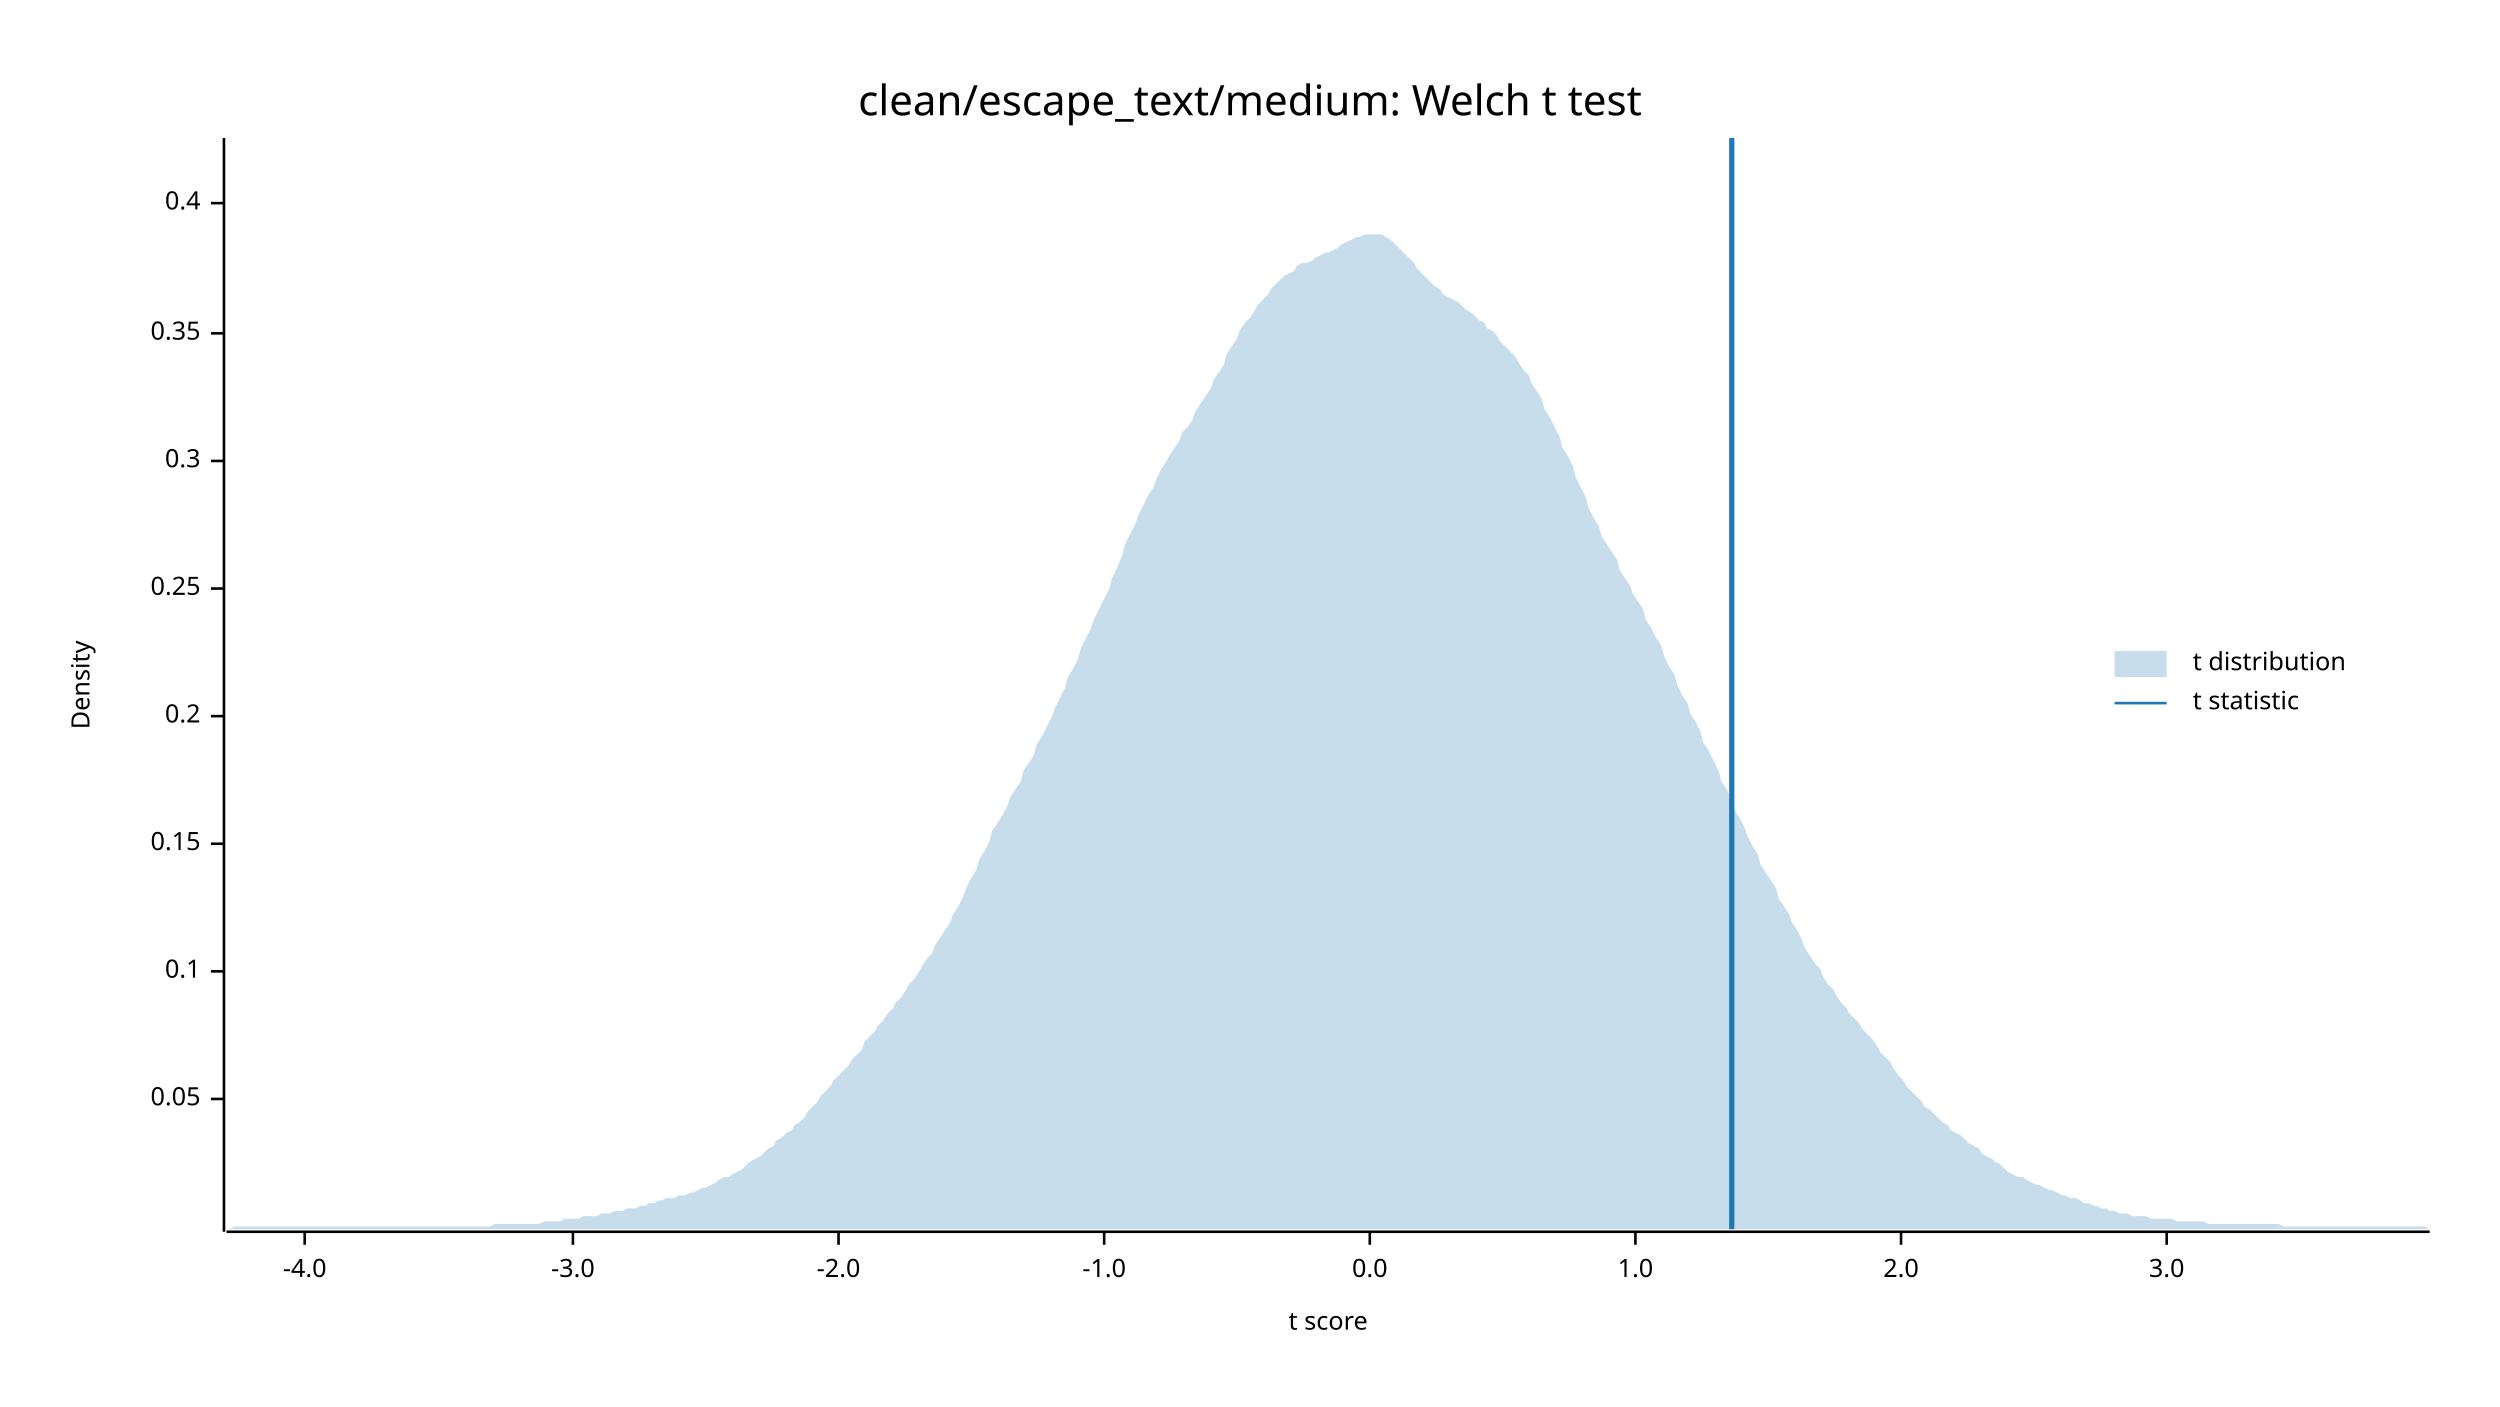
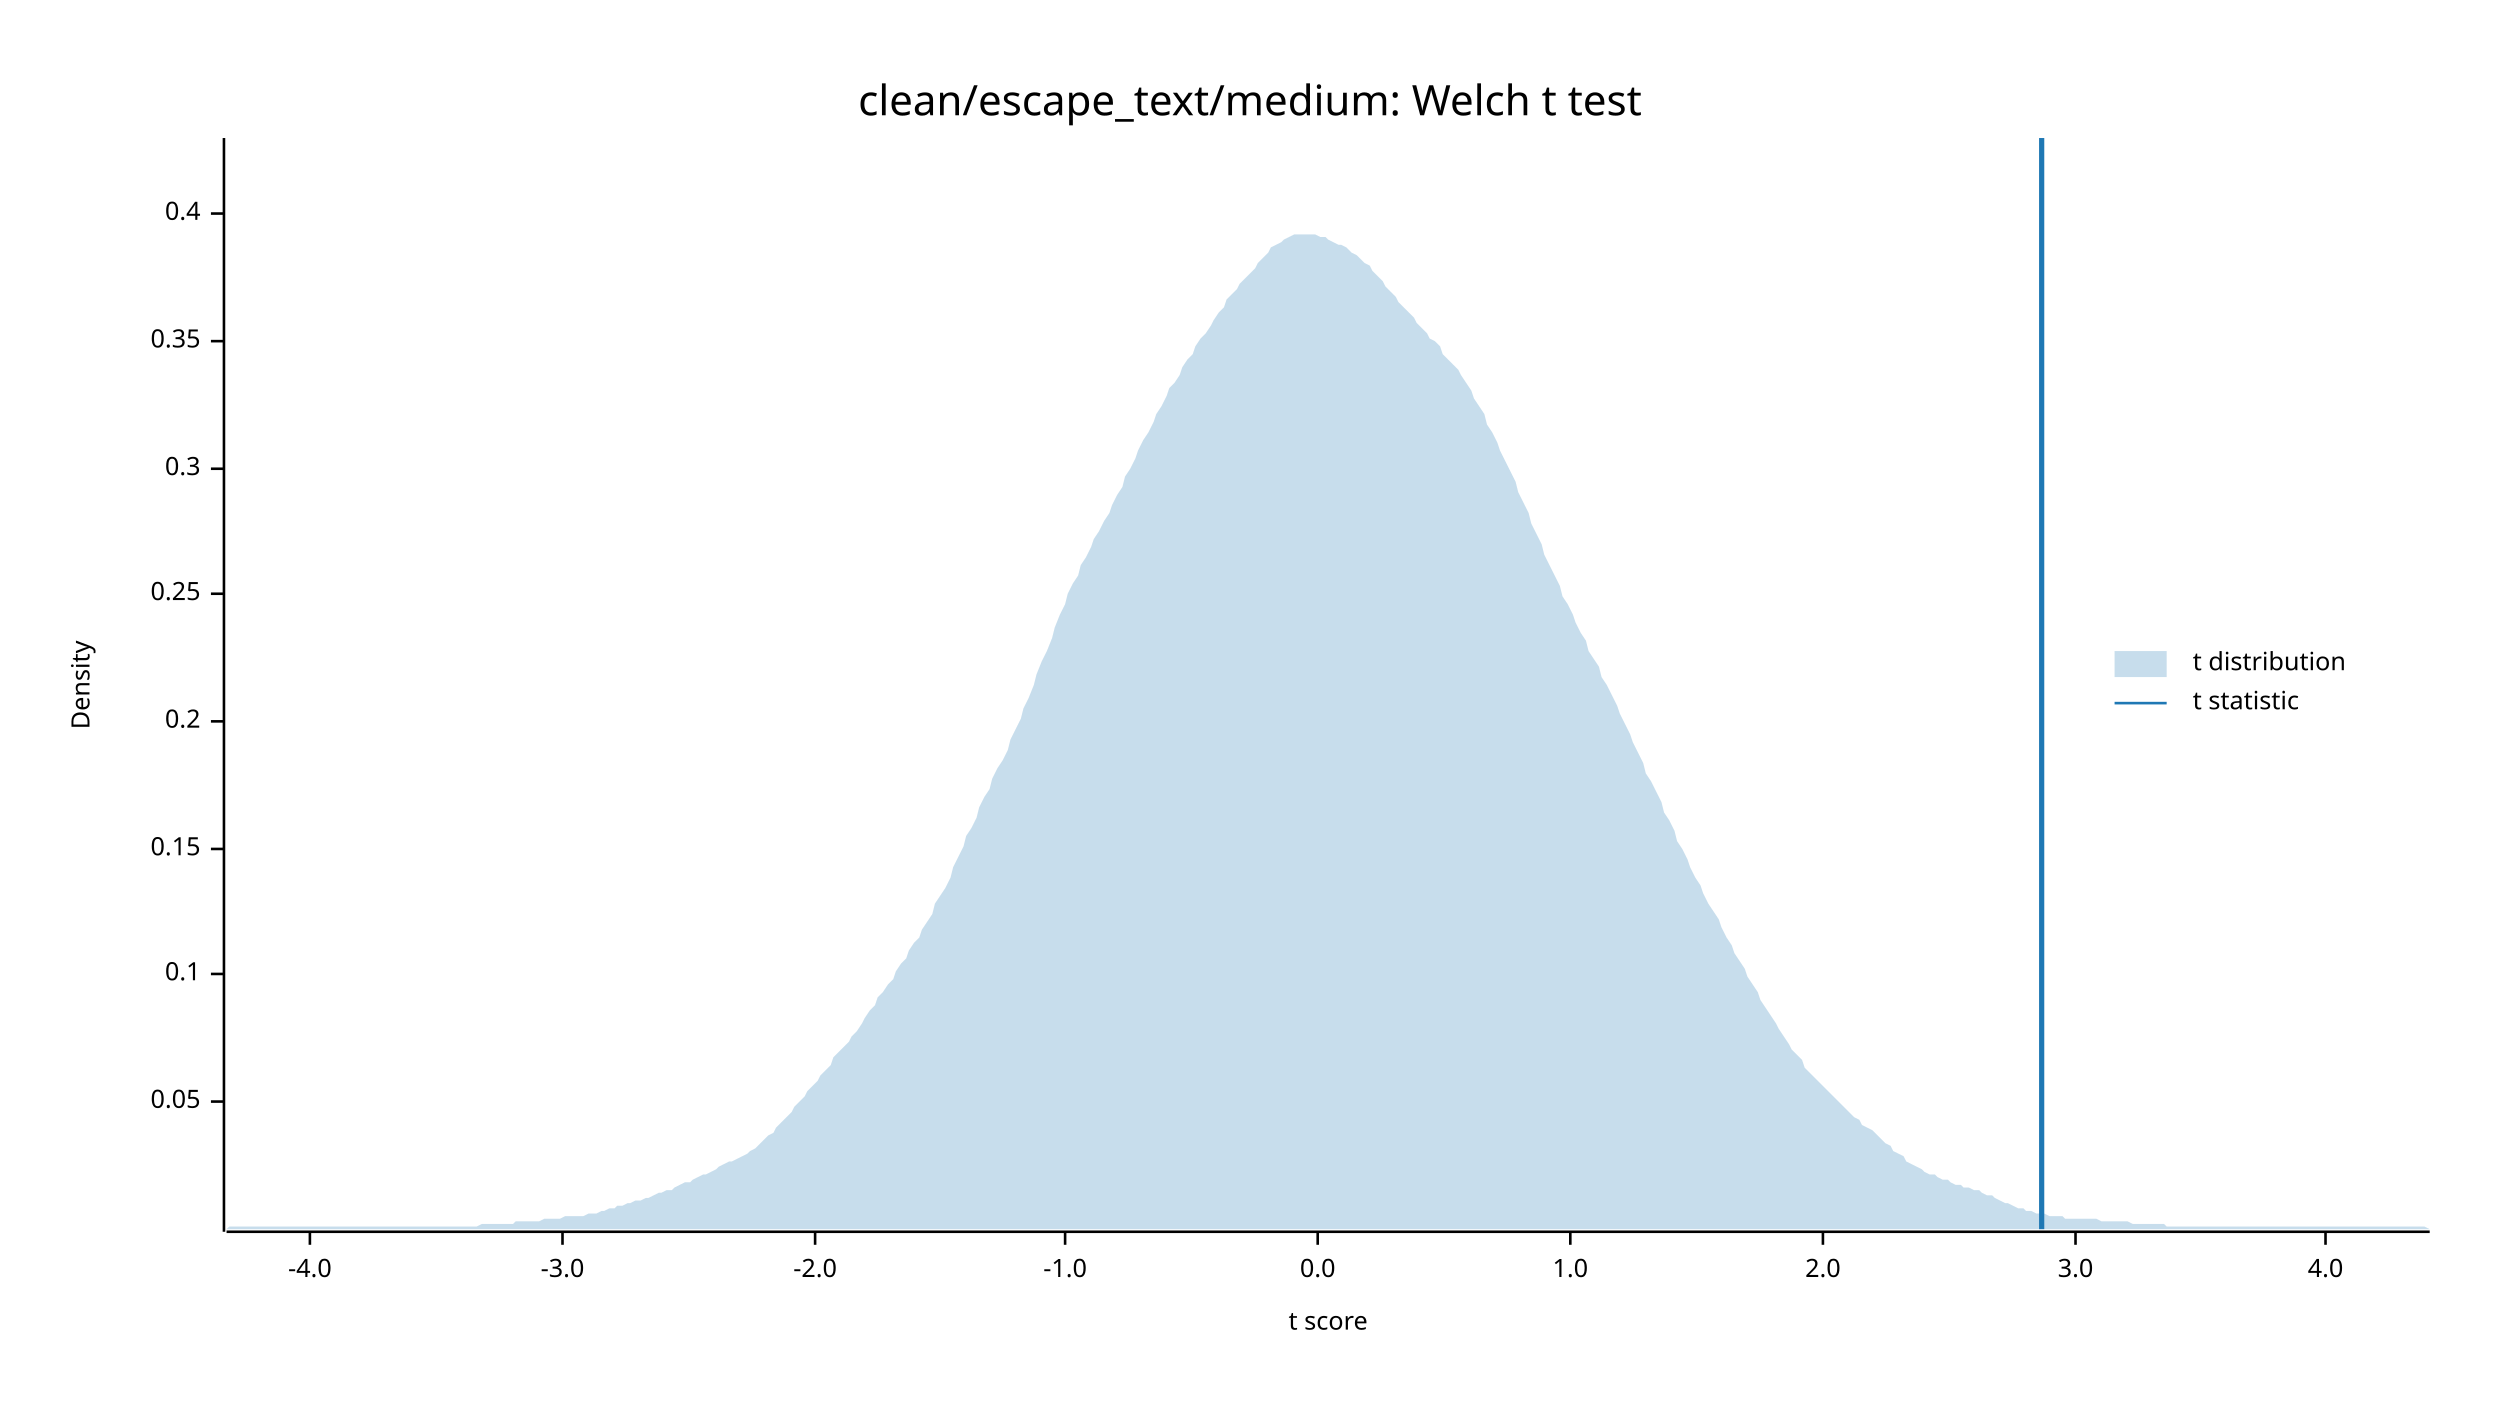
<svg xmlns="http://www.w3.org/2000/svg" width="960" height="540" viewBox="0 0 960 540">
  <text x="480" y="32" dy="0.76em" text-anchor="middle" font-family="sans-serif" font-size="16.129" opacity="1" fill="#000000">
clean/escape_text/medium: Welch t test
</text>
  <text x="27" y="263" dy="0.76em" text-anchor="middle" font-family="sans-serif" font-size="9.677" opacity="1" fill="#000000" transform="rotate(270, 27, 263)">
Density
</text>
  <text x="510" y="513" dy="-0.5ex" text-anchor="middle" font-family="sans-serif" font-size="9.677" opacity="1" fill="#000000">
t score
</text>
  <polyline fill="none" opacity="1" stroke="#000000" stroke-width="1" points="86,53 86,473 " />
-   <text x="77" y="422" dy="0.5ex" text-anchor="end" font-family="sans-serif" font-size="9.677" opacity="1" fill="#000000">
+   <text x="77" y="423" dy="0.5ex" text-anchor="end" font-family="sans-serif" font-size="9.677" opacity="1" fill="#000000">
0.05
</text>
-   <polyline fill="none" opacity="1" stroke="#000000" stroke-width="1" points="81,422 86,422 " />
-   <text x="77" y="373" dy="0.5ex" text-anchor="end" font-family="sans-serif" font-size="9.677" opacity="1" fill="#000000">
+   <polyline fill="none" opacity="1" stroke="#000000" stroke-width="1" points="81,423 86,423 " />
+   <text x="77" y="374" dy="0.5ex" text-anchor="end" font-family="sans-serif" font-size="9.677" opacity="1" fill="#000000">
0.1
</text>
-   <polyline fill="none" opacity="1" stroke="#000000" stroke-width="1" points="81,373 86,373 " />
-   <text x="77" y="324" dy="0.5ex" text-anchor="end" font-family="sans-serif" font-size="9.677" opacity="1" fill="#000000">
+   <polyline fill="none" opacity="1" stroke="#000000" stroke-width="1" points="81,374 86,374 " />
+   <text x="77" y="326" dy="0.5ex" text-anchor="end" font-family="sans-serif" font-size="9.677" opacity="1" fill="#000000">
0.15
</text>
-   <polyline fill="none" opacity="1" stroke="#000000" stroke-width="1" points="81,324 86,324 " />
-   <text x="77" y="275" dy="0.5ex" text-anchor="end" font-family="sans-serif" font-size="9.677" opacity="1" fill="#000000">
+   <polyline fill="none" opacity="1" stroke="#000000" stroke-width="1" points="81,326 86,326 " />
+   <text x="77" y="277" dy="0.5ex" text-anchor="end" font-family="sans-serif" font-size="9.677" opacity="1" fill="#000000">
0.2
</text>
-   <polyline fill="none" opacity="1" stroke="#000000" stroke-width="1" points="81,275 86,275 " />
-   <text x="77" y="226" dy="0.5ex" text-anchor="end" font-family="sans-serif" font-size="9.677" opacity="1" fill="#000000">
+   <polyline fill="none" opacity="1" stroke="#000000" stroke-width="1" points="81,277 86,277 " />
+   <text x="77" y="228" dy="0.5ex" text-anchor="end" font-family="sans-serif" font-size="9.677" opacity="1" fill="#000000">
0.25
</text>
-   <polyline fill="none" opacity="1" stroke="#000000" stroke-width="1" points="81,226 86,226 " />
-   <text x="77" y="177" dy="0.5ex" text-anchor="end" font-family="sans-serif" font-size="9.677" opacity="1" fill="#000000">
+   <polyline fill="none" opacity="1" stroke="#000000" stroke-width="1" points="81,228 86,228 " />
+   <text x="77" y="180" dy="0.5ex" text-anchor="end" font-family="sans-serif" font-size="9.677" opacity="1" fill="#000000">
0.3
</text>
-   <polyline fill="none" opacity="1" stroke="#000000" stroke-width="1" points="81,177 86,177 " />
-   <text x="77" y="128" dy="0.5ex" text-anchor="end" font-family="sans-serif" font-size="9.677" opacity="1" fill="#000000">
+   <polyline fill="none" opacity="1" stroke="#000000" stroke-width="1" points="81,180 86,180 " />
+   <text x="77" y="131" dy="0.5ex" text-anchor="end" font-family="sans-serif" font-size="9.677" opacity="1" fill="#000000">
0.35
</text>
-   <polyline fill="none" opacity="1" stroke="#000000" stroke-width="1" points="81,128 86,128 " />
-   <text x="77" y="78" dy="0.5ex" text-anchor="end" font-family="sans-serif" font-size="9.677" opacity="1" fill="#000000">
+   <polyline fill="none" opacity="1" stroke="#000000" stroke-width="1" points="81,131 86,131 " />
+   <text x="77" y="82" dy="0.5ex" text-anchor="end" font-family="sans-serif" font-size="9.677" opacity="1" fill="#000000">
0.4
</text>
-   <polyline fill="none" opacity="1" stroke="#000000" stroke-width="1" points="81,78 86,78 " />
+   <polyline fill="none" opacity="1" stroke="#000000" stroke-width="1" points="81,82 86,82 " />
  <polyline fill="none" opacity="1" stroke="#000000" stroke-width="1" points="87,473 933,473 " />
-   <text x="117" y="483" dy="0.76em" text-anchor="middle" font-family="sans-serif" font-size="9.677" opacity="1" fill="#000000">
+   <text x="119" y="483" dy="0.76em" text-anchor="middle" font-family="sans-serif" font-size="9.677" opacity="1" fill="#000000">
-4.0
</text>
-   <polyline fill="none" opacity="1" stroke="#000000" stroke-width="1" points="117,473 117,478 " />
-   <text x="220" y="483" dy="0.76em" text-anchor="middle" font-family="sans-serif" font-size="9.677" opacity="1" fill="#000000">
+   <polyline fill="none" opacity="1" stroke="#000000" stroke-width="1" points="119,473 119,478 " />
+   <text x="216" y="483" dy="0.76em" text-anchor="middle" font-family="sans-serif" font-size="9.677" opacity="1" fill="#000000">
-3.0
</text>
-   <polyline fill="none" opacity="1" stroke="#000000" stroke-width="1" points="220,473 220,478 " />
-   <text x="322" y="483" dy="0.76em" text-anchor="middle" font-family="sans-serif" font-size="9.677" opacity="1" fill="#000000">
+   <polyline fill="none" opacity="1" stroke="#000000" stroke-width="1" points="216,473 216,478 " />
+   <text x="313" y="483" dy="0.76em" text-anchor="middle" font-family="sans-serif" font-size="9.677" opacity="1" fill="#000000">
-2.0
</text>
-   <polyline fill="none" opacity="1" stroke="#000000" stroke-width="1" points="322,473 322,478 " />
-   <text x="424" y="483" dy="0.76em" text-anchor="middle" font-family="sans-serif" font-size="9.677" opacity="1" fill="#000000">
+   <polyline fill="none" opacity="1" stroke="#000000" stroke-width="1" points="313,473 313,478 " />
+   <text x="409" y="483" dy="0.76em" text-anchor="middle" font-family="sans-serif" font-size="9.677" opacity="1" fill="#000000">
-1.0
</text>
-   <polyline fill="none" opacity="1" stroke="#000000" stroke-width="1" points="424,473 424,478 " />
-   <text x="526" y="483" dy="0.76em" text-anchor="middle" font-family="sans-serif" font-size="9.677" opacity="1" fill="#000000">
+   <polyline fill="none" opacity="1" stroke="#000000" stroke-width="1" points="409,473 409,478 " />
+   <text x="506" y="483" dy="0.76em" text-anchor="middle" font-family="sans-serif" font-size="9.677" opacity="1" fill="#000000">
0.0
</text>
-   <polyline fill="none" opacity="1" stroke="#000000" stroke-width="1" points="526,473 526,478 " />
-   <text x="628" y="483" dy="0.76em" text-anchor="middle" font-family="sans-serif" font-size="9.677" opacity="1" fill="#000000">
+   <polyline fill="none" opacity="1" stroke="#000000" stroke-width="1" points="506,473 506,478 " />
+   <text x="603" y="483" dy="0.76em" text-anchor="middle" font-family="sans-serif" font-size="9.677" opacity="1" fill="#000000">
1.0
</text>
-   <polyline fill="none" opacity="1" stroke="#000000" stroke-width="1" points="628,473 628,478 " />
-   <text x="730" y="483" dy="0.76em" text-anchor="middle" font-family="sans-serif" font-size="9.677" opacity="1" fill="#000000">
+   <polyline fill="none" opacity="1" stroke="#000000" stroke-width="1" points="603,473 603,478 " />
+   <text x="700" y="483" dy="0.76em" text-anchor="middle" font-family="sans-serif" font-size="9.677" opacity="1" fill="#000000">
2.0
</text>
-   <polyline fill="none" opacity="1" stroke="#000000" stroke-width="1" points="730,473 730,478 " />
-   <text x="832" y="483" dy="0.76em" text-anchor="middle" font-family="sans-serif" font-size="9.677" opacity="1" fill="#000000">
+   <polyline fill="none" opacity="1" stroke="#000000" stroke-width="1" points="700,473 700,478 " />
+   <text x="797" y="483" dy="0.76em" text-anchor="middle" font-family="sans-serif" font-size="9.677" opacity="1" fill="#000000">
3.0
</text>
-   <polyline fill="none" opacity="1" stroke="#000000" stroke-width="1" points="832,473 832,478 " />
-   <polygon opacity="0.25" fill="#1F78B4" points="87,472 88,472 90,471 92,471 93,471 95,471 97,471 98,471 100,471 102,471 103,471 105,471 107,471 109,471 110,471 112,471 114,471 115,471 117,471 119,471 120,471 122,471 124,471 125,471 127,471 129,471 131,471 132,471 134,471 136,471 137,471 139,471 141,471 142,471 144,471 146,471 148,471 149,471 151,471 153,471 154,471 156,471 158,471 159,471 161,471 163,471 164,471 166,471 168,471 170,471 171,471 173,471 175,471 176,471 178,471 180,471 181,471 183,471 185,471 187,471 188,471 190,470 192,470 193,470 195,470 197,470 198,470 200,470 202,470 203,470 205,470 207,470 209,469 210,469 212,469 214,469 215,469 217,468 219,468 220,468 222,468 224,467 226,467 227,467 229,467 231,466 232,466 234,466 236,465 237,465 239,465 241,464 242,464 244,464 246,463 248,463 249,462 251,462 253,461 254,461 256,460 258,460 259,460 261,459 263,459 265,458 266,458 268,457 270,456 271,456 273,455 275,454 276,453 278,452 280,452 281,451 283,450 285,449 287,447 288,446 290,445 292,444 293,443 295,441 297,440 298,438 300,437 302,435 304,434 305,432 307,431 309,429 310,427 312,425 314,423 315,421 317,419 319,417 320,415 322,413 324,411 326,409 327,407 329,405 331,403 332,400 334,398 336,396 337,394 339,392 341,389 343,387 344,385 346,383 348,380 349,378 351,376 353,373 354,371 356,368 358,366 359,363 361,360 363,357 365,354 366,351 368,348 370,344 371,341 373,337 375,334 376,330 378,327 380,323 381,319 383,316 385,313 387,309 388,306 390,303 392,300 393,296 395,293 397,290 398,286 400,283 402,279 404,275 405,272 407,268 409,264 410,260 412,257 414,253 415,249 417,245 419,241 420,238 422,234 424,230 426,226 427,222 429,218 431,213 432,209 434,205 436,201 437,198 439,194 441,190 443,187 444,184 446,180 448,177 449,175 451,172 453,169 454,166 456,164 458,161 459,158 461,155 463,152 465,149 466,146 468,143 470,140 471,136 473,133 475,130 476,127 478,124 480,122 482,119 483,117 485,115 487,113 488,111 490,109 492,107 493,106 495,105 497,104 498,102 500,101 502,101 504,100 505,99 507,98 509,97 510,97 512,96 514,95 515,94 517,93 519,92 521,91 522,91 524,90 526,90 527,90 529,90 531,90 532,91 534,92 536,94 537,95 539,97 541,99 543,101 544,103 546,105 548,107 549,108 551,110 553,111 554,113 556,114 558,115 560,116 561,117 563,119 565,120 566,121 568,123 570,124 571,126 573,127 575,129 576,131 578,133 580,135 582,137 583,139 585,142 587,144 588,147 590,150 592,153 593,157 595,160 597,164 599,168 600,172 602,175 604,179 605,183 607,187 609,191 610,195 612,199 614,202 615,206 617,209 619,212 621,215 622,219 624,222 626,225 627,228 629,231 631,234 632,238 634,241 636,245 638,248 639,252 641,256 643,259 644,263 646,267 648,270 649,274 651,277 653,281 654,285 656,288 658,292 660,296 661,300 663,303 665,307 666,311 668,314 670,318 671,321 673,325 675,328 676,332 678,335 680,338 682,341 683,345 685,348 687,351 688,354 690,357 692,361 693,364 695,367 697,370 699,372 700,375 702,378 704,380 705,382 707,385 709,387 710,389 712,391 714,393 715,395 717,397 719,399 721,402 722,404 724,406 726,408 727,410 729,413 731,415 732,417 734,419 736,421 738,423 739,425 741,426 743,428 744,429 746,431 748,432 749,434 751,435 753,436 754,437 756,439 758,440 760,441 761,443 763,444 765,445 766,446 768,447 770,449 771,450 773,451 775,452 777,452 778,453 780,454 782,455 783,455 785,456 787,457 788,457 790,458 792,459 793,459 795,460 797,460 799,461 800,462 802,462 804,463 805,463 807,464 809,464 810,465 812,465 814,466 816,466 817,466 819,467 821,467 822,467 824,467 826,468 827,468 829,468 831,468 832,468 834,468 836,469 838,469 839,469 841,469 843,469 844,469 846,469 848,470 849,470 851,470 853,470 855,470 856,470 858,470 860,470 861,470 863,470 865,470 866,470 868,470 870,470 871,470 873,470 875,470 877,471 878,471 880,471 882,471 883,471 885,471 887,471 888,471 890,471 892,471 894,471 895,471 897,471 899,471 900,471 902,471 904,471 905,471 907,471 909,471 910,471 912,471 914,471 916,471 917,471 919,471 921,471 922,471 924,471 926,471 927,471 929,471 931,471 933,472 933,472 87,472 " />
-   <polyline fill="none" opacity="1" stroke="#1F78B4" stroke-width="2" points="665,472 665,53 " />
+   <polyline fill="none" opacity="1" stroke="#000000" stroke-width="1" points="797,473 797,478 " />
+   <text x="893" y="483" dy="0.76em" text-anchor="middle" font-family="sans-serif" font-size="9.677" opacity="1" fill="#000000">
+ 4.0
+ </text>
+   <polyline fill="none" opacity="1" stroke="#000000" stroke-width="1" points="893,473 893,478 " />
+   <polygon opacity="0.25" fill="#1F78B4" points="87,472 88,471 90,471 92,471 93,471 95,471 97,471 98,471 100,471 102,471 103,471 105,471 107,471 109,471 110,471 112,471 114,471 115,471 117,471 119,471 120,471 122,471 124,471 125,471 127,471 129,471 131,471 132,471 134,471 136,471 137,471 139,471 141,471 142,471 144,471 146,471 148,471 149,471 151,471 153,471 154,471 156,471 158,471 159,471 161,471 163,471 164,471 166,471 168,471 170,471 171,471 173,471 175,471 176,471 178,471 180,471 181,471 183,471 185,470 187,470 188,470 190,470 192,470 193,470 195,470 197,470 198,469 200,469 202,469 203,469 205,469 207,469 209,468 210,468 212,468 214,468 215,468 217,467 219,467 220,467 222,467 224,467 226,466 227,466 229,466 231,465 232,465 234,464 236,464 237,463 239,463 241,462 242,462 244,461 246,461 248,460 249,460 251,459 253,458 254,458 256,457 258,457 259,456 261,455 263,454 265,454 266,453 268,452 270,451 271,451 273,450 275,449 276,448 278,447 280,446 281,446 283,445 285,444 287,443 288,442 290,441 292,439 293,438 295,436 297,435 298,433 300,431 302,429 304,427 305,425 307,423 309,421 310,419 312,417 314,415 315,413 317,411 319,409 320,406 322,404 324,402 326,400 327,398 329,396 331,393 332,391 334,388 336,386 337,383 339,381 341,378 343,376 344,373 346,370 348,368 349,365 351,362 353,360 354,357 356,354 358,351 359,347 361,344 363,341 365,337 366,333 368,329 370,325 371,321 373,318 375,314 376,310 378,306 380,303 381,299 383,295 385,292 387,288 388,284 390,280 392,276 393,272 395,268 397,263 398,259 400,254 402,250 404,245 405,241 407,236 409,232 410,228 412,224 414,221 415,217 417,214 419,210 420,207 422,204 424,200 426,197 427,194 429,190 431,187 432,183 434,180 436,176 437,173 439,169 441,166 443,162 444,159 446,156 448,152 449,149 451,147 453,144 454,141 456,138 458,136 459,133 461,130 463,128 465,125 466,123 468,120 470,118 471,115 473,113 475,111 476,109 478,107 480,105 482,103 483,101 485,99 487,97 488,95 490,94 492,93 493,92 495,91 497,90 498,90 500,90 502,90 504,90 505,90 507,91 509,91 510,92 512,93 514,94 515,94 517,95 519,97 521,98 522,99 524,101 526,102 527,104 529,106 531,108 532,110 534,112 536,114 537,116 539,118 541,120 543,122 544,124 546,126 548,128 549,130 551,131 553,133 554,136 556,138 558,140 560,142 561,144 563,147 565,150 566,153 568,156 570,159 571,163 573,166 575,170 576,173 578,177 580,181 582,185 583,189 585,193 587,197 588,201 590,205 592,209 593,213 595,217 597,221 599,225 600,229 602,232 604,236 605,239 607,243 609,246 610,250 612,253 614,256 615,260 617,263 619,267 621,271 622,274 624,278 626,282 627,285 629,289 631,293 632,297 634,300 636,304 638,308 639,312 641,315 643,319 644,323 646,326 648,330 649,333 651,337 653,340 654,343 656,347 658,350 660,353 661,356 663,360 665,363 666,366 668,369 670,372 671,375 673,378 675,381 676,384 678,387 680,390 682,393 683,395 685,398 687,401 688,403 690,405 692,407 693,410 695,412 697,414 699,416 700,417 702,419 704,421 705,422 707,424 709,426 710,427 712,429 714,430 715,432 717,433 719,434 721,436 722,437 724,439 726,440 727,442 729,443 731,444 732,446 734,447 736,448 738,449 739,450 741,451 743,451 744,452 746,453 748,453 749,454 751,455 753,455 754,456 756,456 758,457 760,457 761,458 763,459 765,459 766,460 768,461 770,462 771,462 773,463 775,464 777,464 778,465 780,465 782,466 783,466 785,466 787,467 788,467 790,467 792,467 793,468 795,468 797,468 799,468 800,468 802,468 804,468 805,468 807,469 809,469 810,469 812,469 814,469 816,469 817,469 819,470 821,470 822,470 824,470 826,470 827,470 829,470 831,470 832,471 834,471 836,471 838,471 839,471 841,471 843,471 844,471 846,471 848,471 849,471 851,471 853,471 855,471 856,471 858,471 860,471 861,471 863,471 865,471 866,471 868,471 870,471 871,471 873,471 875,471 877,471 878,471 880,471 882,471 883,471 885,471 887,471 888,471 890,471 892,471 894,471 895,471 897,471 899,471 900,471 902,471 904,471 905,471 907,471 909,471 910,471 912,471 914,471 916,471 917,471 919,471 921,471 922,471 924,471 926,471 927,471 929,471 931,471 933,472 933,472 87,472 " />
+   <polyline fill="none" opacity="1" stroke="#1F78B4" stroke-width="2" points="784,472 784,53 " />
  <text x="842" y="250" dy="0.76em" text-anchor="start" font-family="sans-serif" font-size="9.677" opacity="1" fill="#000000">
t distribution
</text>
  <text x="842" y="265" dy="0.76em" text-anchor="start" font-family="sans-serif" font-size="9.677" opacity="1" fill="#000000">
t statistic
</text>
  <rect x="812" y="250" width="20" height="10" opacity="0.25" fill="#1F78B4" stroke="none" />
  <polyline fill="none" opacity="1" stroke="#1F78B4" stroke-width="1" points="812,270 832,270 " />
</svg>
